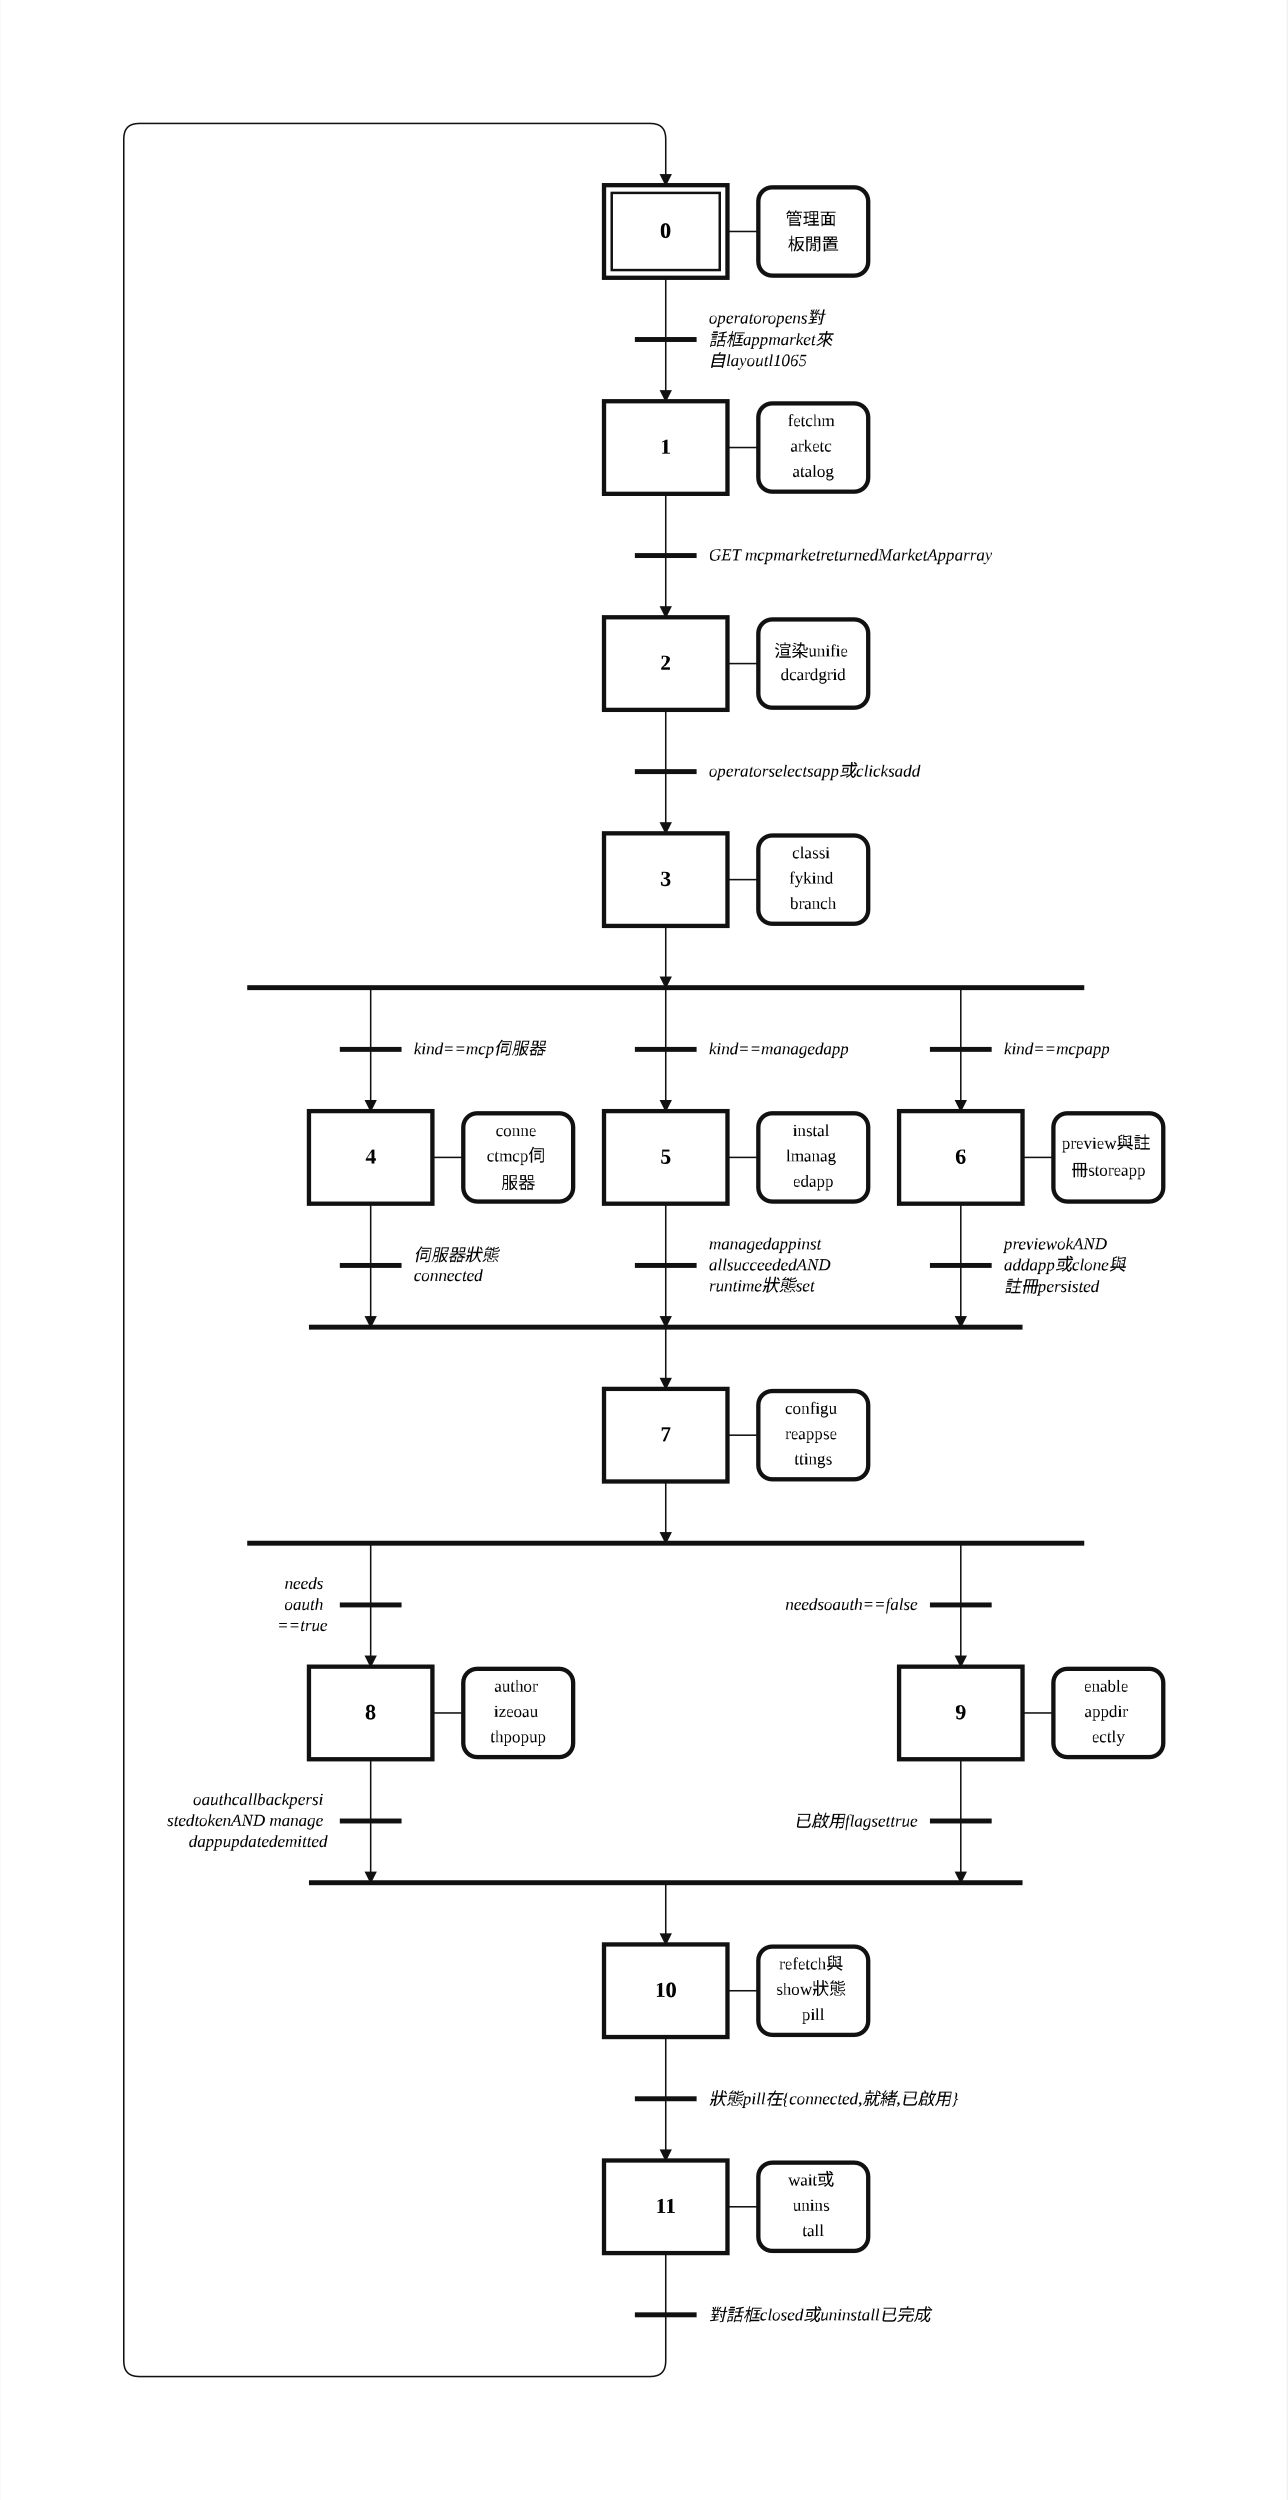
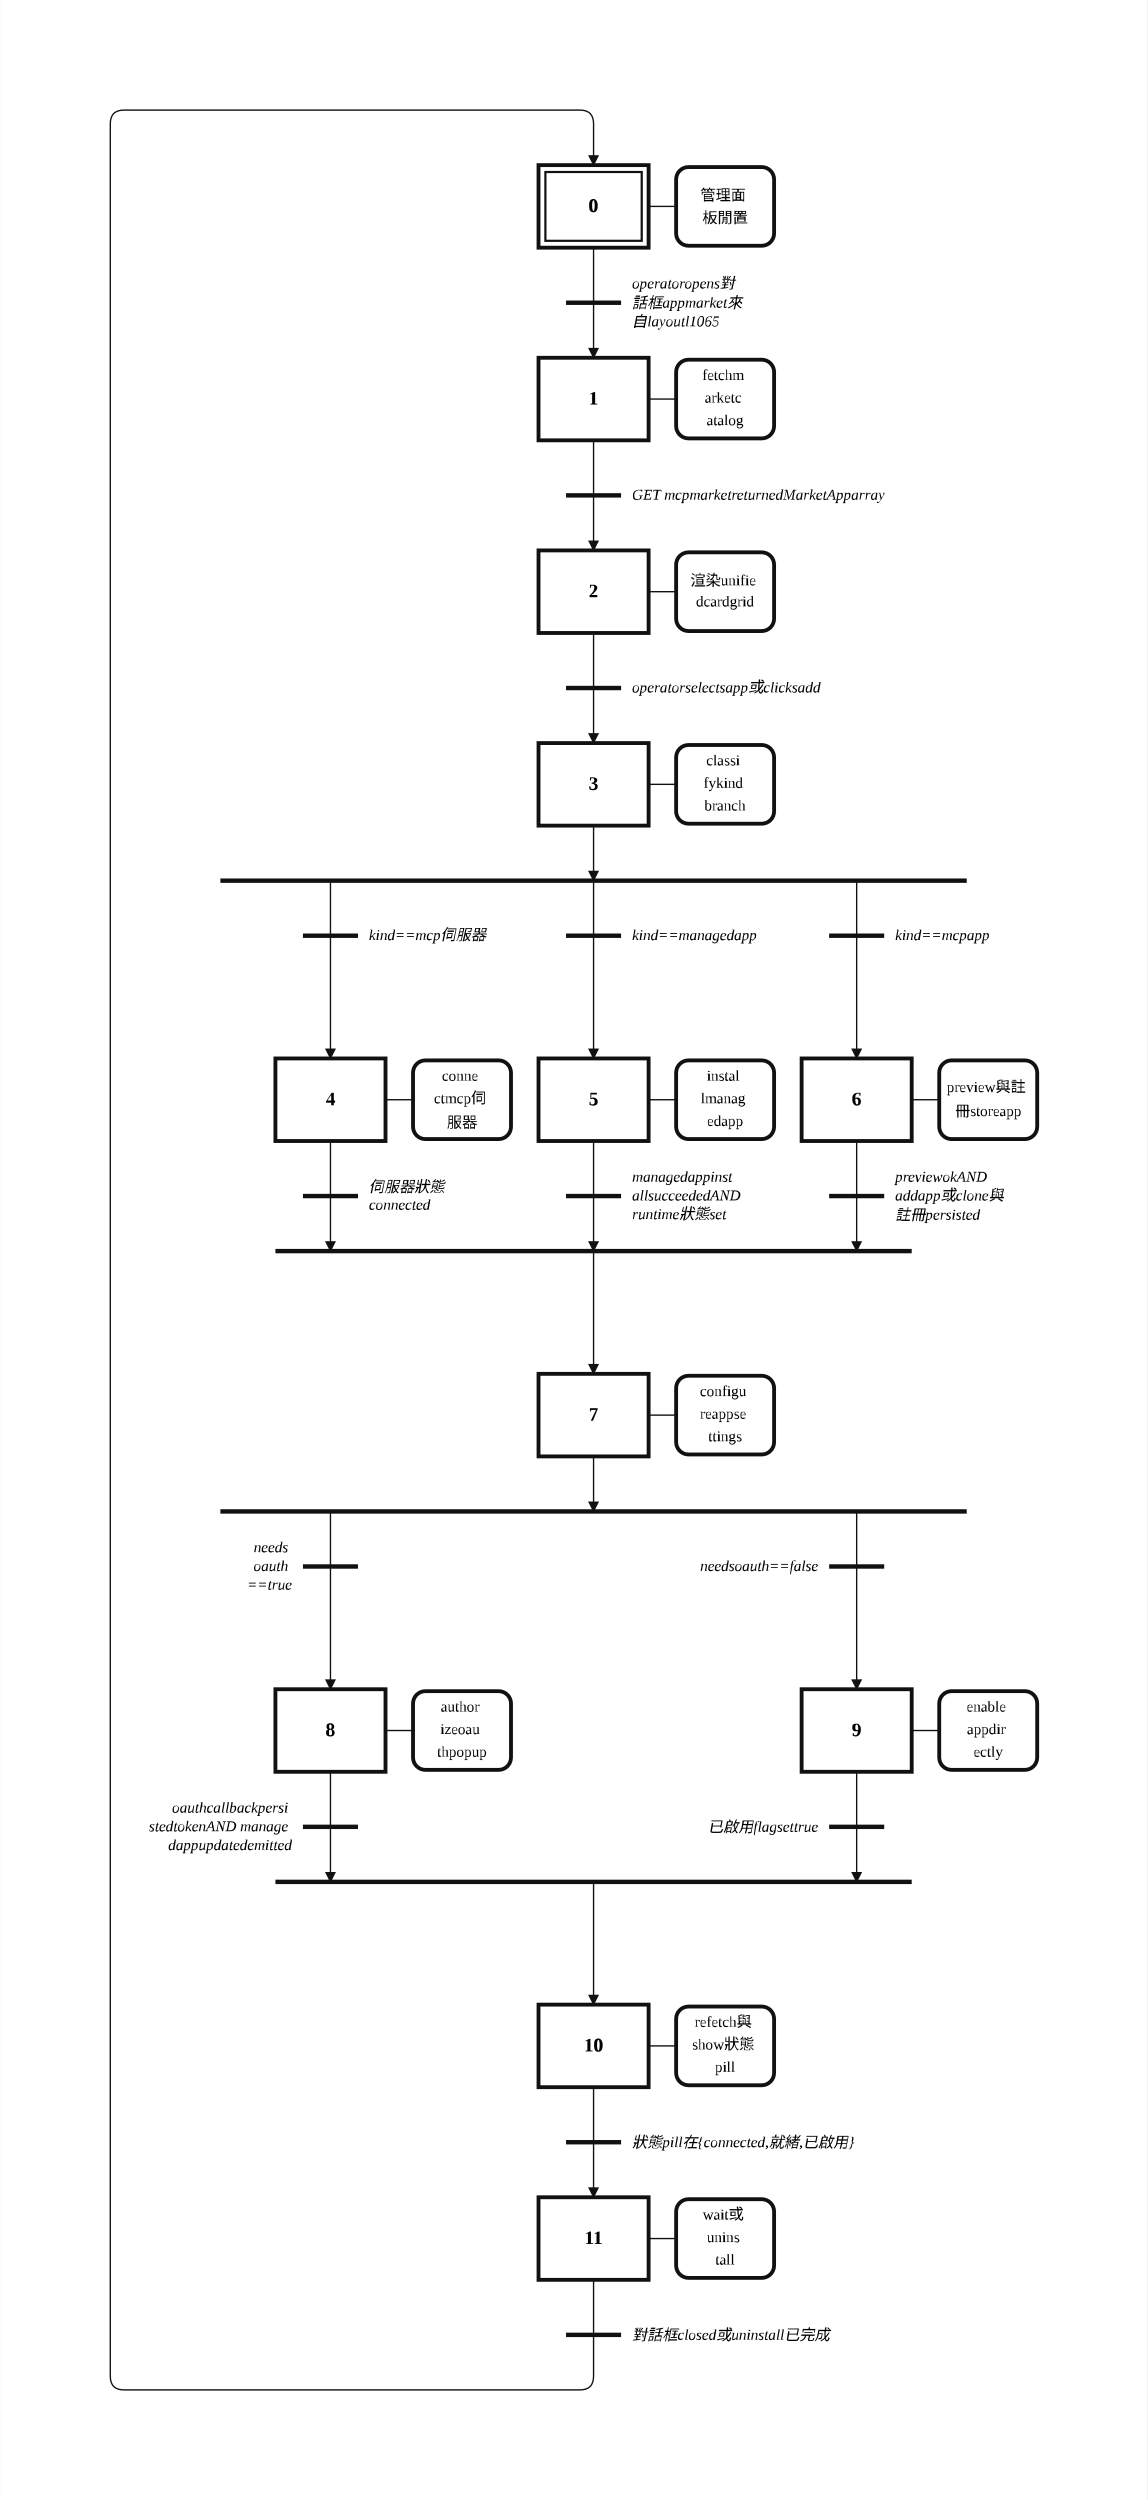
- <svg xmlns="http://www.w3.org/2000/svg" width="834" height="1620" viewBox="-2.00 -2.00 41.68 81.00" role="img">
+ <svg xmlns="http://www.w3.org/2000/svg" width="834" height="1817" viewBox="-2.00 -2.00 41.68 90.84" role="img">
  <style>
.step{fill:#fff;stroke:#111;stroke-width:.14}.step-inner{fill:none;stroke:#111;stroke-width:.08}
.action{fill:#fff;stroke:#111;stroke-width:.14}.gate{stroke:#111;stroke-width:.16}
.edge{fill:none;stroke:#111;stroke-width:.05;stroke-linecap:round;stroke-linejoin:round}.edge-arrow{marker-end:url(#arrow)}
.flyover-mask{stroke:#fff;stroke-width:.12;stroke-linecap:round}
.flyover{fill:none;stroke:#111;stroke-width:.05;stroke-linecap:round}
.junction{fill:#111;stroke:#111;stroke-width:0}.branch-junction{fill:#fff;stroke:#111;stroke-width:.08}
.assoc{stroke:#111;stroke-width:.05}.label{font:bold .7px 'Times New Roman', 'BiauKai', 'DFKai-SB', serif;text-anchor:middle;dominant-baseline:middle}
.action-label{font:.55px 'Times New Roman', 'BiauKai', 'DFKai-SB', serif;text-anchor:middle;dominant-baseline:middle}.gate-label{font:italic .55px 'Times New Roman', 'BiauKai', 'DFKai-SB', serif;text-anchor:start;dominant-baseline:middle}.gate-label-left{font:italic .55px 'Times New Roman', 'BiauKai', 'DFKai-SB', serif;text-anchor:end;dominant-baseline:middle}
</style>
  <defs>
    <marker id="arrow" markerWidth="0.4" markerHeight="0.4" refX="0.36" refY="0.2" orient="auto" markerUnits="userSpaceOnUse">
      <path d="M 0 0 L 0.4 0.2 L 0 0.4 z" fill="#111" />
    </marker>
  </defs>
-   <rect x="-2.00" y="-2.00" width="41.68" height="81.00" fill="white" />
+   <rect x="-2.00" y="-2.00" width="41.68" height="90.84" fill="white" />
  <path class="edge" d="M 19.56 7.00 L 19.56 9.00" />
  <path class="edge edge-arrow" d="M 19.56 9.00 L 19.56 11.00" />
  <path class="edge" d="M 19.56 14.00 L 19.56 16.00" />
  <path class="edge edge-arrow" d="M 19.56 16.00 L 19.56 18.00" />
  <path class="edge" d="M 19.56 21.00 L 19.56 23.00" />
  <path class="edge edge-arrow" d="M 19.56 23.00 L 19.56 25.00" />
  <path class="edge edge-arrow" d="M 19.56 28.00 L 19.56 30.00" />
-   <path class="edge edge-arrow" d="M 10.00 30.00 L 10.00 34.00" />
-   <path class="edge edge-arrow" d="M 19.56 30.00 L 19.56 34.00" />
-   <path class="edge edge-arrow" d="M 29.12 30.00 L 29.12 34.00" />
-   <path class="edge edge-arrow" d="M 10.00 37.00 L 10.00 41.00" />
-   <path class="edge edge-arrow" d="M 19.56 41.00 L 19.56 43.00" />
-   <path class="edge edge-arrow" d="M 19.56 37.00 L 19.56 41.00" />
-   <path class="edge edge-arrow" d="M 29.12 37.00 L 29.12 41.00" />
-   <path class="edge edge-arrow" d="M 19.56 46.00 L 19.56 48.00" />
-   <path class="edge edge-arrow" d="M 10.00 48.00 L 10.00 52.00" />
-   <path class="edge edge-arrow" d="M 29.12 48.00 L 29.12 52.00" />
-   <path class="edge edge-arrow" d="M 10.00 55.00 L 10.00 59.00" />
-   <path class="edge edge-arrow" d="M 19.56 59.00 L 19.56 61.00" />
-   <path class="edge edge-arrow" d="M 29.12 55.00 L 29.12 59.00" />
-   <path class="edge" d="M 19.56 64.00 L 19.56 66.00" />
-   <path class="edge edge-arrow" d="M 19.56 66.00 L 19.56 68.00" />
-   <path class="edge" d="M 19.56 71.00 L 19.56 73.00" />
-   <path class="edge edge-arrow" d="M 19.56 73.00 L 19.56 74.50 Q 19.56 75.00 19.06 75.00 L 2.50 75.00 Q 2.00 75.00 2.00 74.50 L 2.00 2.50 Q 2.00 2.00 2.50 2.00 L 19.06 2.00 Q 19.56 2.00 19.56 2.50 L 19.56 4.00" />
+   <path class="edge edge-arrow" d="M 10.00 30.00 L 10.00 36.46" />
+   <path class="edge edge-arrow" d="M 19.56 30.00 L 19.56 36.46" />
+   <path class="edge edge-arrow" d="M 29.12 30.00 L 29.12 36.46" />
+   <path class="edge edge-arrow" d="M 10.00 39.46 L 10.00 43.46" />
+   <path class="edge edge-arrow" d="M 19.56 43.46 L 19.56 47.92" />
+   <path class="edge edge-arrow" d="M 19.56 39.46 L 19.56 43.46" />
+   <path class="edge edge-arrow" d="M 29.12 39.46 L 29.12 43.46" />
+   <path class="edge edge-arrow" d="M 19.56 50.92 L 19.56 52.92" />
+   <path class="edge edge-arrow" d="M 10.00 52.92 L 10.00 59.38" />
+   <path class="edge edge-arrow" d="M 29.12 52.92 L 29.12 59.38" />
+   <path class="edge edge-arrow" d="M 10.00 62.38 L 10.00 66.38" />
+   <path class="edge edge-arrow" d="M 19.56 66.38 L 19.56 70.84" />
+   <path class="edge edge-arrow" d="M 29.12 62.38 L 29.12 66.38" />
+   <path class="edge" d="M 19.56 73.84 L 19.56 75.84" />
+   <path class="edge edge-arrow" d="M 19.56 75.84 L 19.56 77.84" />
+   <path class="edge" d="M 19.56 80.84 L 19.56 82.84" />
+   <path class="edge edge-arrow" d="M 19.56 82.84 L 19.56 84.34 Q 19.56 84.84 19.06 84.84 L 2.50 84.84 Q 2.00 84.84 2.00 84.34 L 2.00 2.50 Q 2.00 2.00 2.50 2.00 L 19.06 2.00 Q 19.56 2.00 19.56 2.50 L 19.56 4.00" />
  <rect class="step" x="17.56" y="4.00" width="4.00" height="3.00" />
  <rect class="step-inner" x="17.81" y="4.25" width="3.50" height="2.50" />
  <text class="label" x="19.56" y="5.50">0</text>
  <rect class="step" x="17.56" y="11.00" width="4.00" height="3.00" />
  <text class="label" x="19.56" y="12.50">1</text>
  <rect class="step" x="17.56" y="18.00" width="4.00" height="3.00" />
  <text class="label" x="19.56" y="19.50">2</text>
  <rect class="step" x="17.56" y="25.00" width="4.00" height="3.00" />
  <text class="label" x="19.56" y="26.50">3</text>
-   <rect class="step" x="8.00" y="34.00" width="4.00" height="3.00" />
-   <text class="label" x="10.00" y="35.50">4</text>
-   <rect class="step" x="17.56" y="34.00" width="4.00" height="3.00" />
-   <text class="label" x="19.56" y="35.50">5</text>
-   <rect class="step" x="27.12" y="34.00" width="4.00" height="3.00" />
-   <text class="label" x="29.12" y="35.50">6</text>
-   <rect class="step" x="17.56" y="43.00" width="4.00" height="3.00" />
-   <text class="label" x="19.56" y="44.50">7</text>
-   <rect class="step" x="8.00" y="52.00" width="4.00" height="3.00" />
-   <text class="label" x="10.00" y="53.50">8</text>
-   <rect class="step" x="27.12" y="52.00" width="4.00" height="3.00" />
-   <text class="label" x="29.12" y="53.50">9</text>
-   <rect class="step" x="17.56" y="61.00" width="4.00" height="3.00" />
-   <text class="label" x="19.56" y="62.50">10</text>
-   <rect class="step" x="17.56" y="68.00" width="4.00" height="3.00" />
-   <text class="label" x="19.56" y="69.50">11</text>
+   <rect class="step" x="8.00" y="36.46" width="4.00" height="3.00" />
+   <text class="label" x="10.00" y="37.96">4</text>
+   <rect class="step" x="17.56" y="36.46" width="4.00" height="3.00" />
+   <text class="label" x="19.56" y="37.96">5</text>
+   <rect class="step" x="27.12" y="36.46" width="4.00" height="3.00" />
+   <text class="label" x="29.12" y="37.96">6</text>
+   <rect class="step" x="17.56" y="47.92" width="4.00" height="3.00" />
+   <text class="label" x="19.56" y="49.42">7</text>
+   <rect class="step" x="8.00" y="59.38" width="4.00" height="3.00" />
+   <text class="label" x="10.00" y="60.88">8</text>
+   <rect class="step" x="27.12" y="59.38" width="4.00" height="3.00" />
+   <text class="label" x="29.12" y="60.88">9</text>
+   <rect class="step" x="17.56" y="70.84" width="4.00" height="3.00" />
+   <text class="label" x="19.56" y="72.34">10</text>
+   <rect class="step" x="17.56" y="77.84" width="4.00" height="3.00" />
+   <text class="label" x="19.56" y="79.34">11</text>
  <line class="assoc" x1="21.56" y1="5.50" x2="22.56" y2="5.50" />
  <rect class="action" x="22.56" y="4.07" width="3.56" height="2.86" rx="0.45" ry="0.45" />
  <text class="action-label" x="24.34" y="5.09">
    <tspan x="24.34" dy="0">管理面</tspan>
    <tspan x="24.34" dy="0.82">板閒置</tspan>
  </text>
  <line class="assoc" x1="21.56" y1="12.50" x2="22.56" y2="12.50" />
  <rect class="action" x="22.56" y="11.07" width="3.56" height="2.86" rx="0.45" ry="0.45" />
  <text class="action-label" x="24.34" y="11.68">
    <tspan x="24.34" dy="0">fetchm</tspan>
    <tspan x="24.34" dy="0.82">arketc</tspan>
    <tspan x="24.34" dy="0.82">atalog</tspan>
  </text>
  <line class="assoc" x1="21.56" y1="19.50" x2="22.56" y2="19.50" />
  <rect class="action" x="22.56" y="18.07" width="3.56" height="2.86" rx="0.45" ry="0.45" />
  <text class="action-label" x="24.34" y="19.09">
    <tspan x="24.34" dy="0">渲染unifie</tspan>
    <tspan x="24.34" dy="0.82">dcardgrid</tspan>
  </text>
  <line class="assoc" x1="21.56" y1="26.50" x2="22.56" y2="26.50" />
  <rect class="action" x="22.56" y="25.07" width="3.56" height="2.86" rx="0.45" ry="0.45" />
  <text class="action-label" x="24.34" y="25.68">
    <tspan x="24.34" dy="0">classi</tspan>
    <tspan x="24.34" dy="0.82">fykind</tspan>
    <tspan x="24.34" dy="0.82">branch</tspan>
  </text>
-   <line class="assoc" x1="12.00" y1="35.50" x2="13.00" y2="35.50" />
-   <rect class="action" x="13.00" y="34.07" width="3.56" height="2.86" rx="0.45" ry="0.45" />
-   <text class="action-label" x="14.78" y="34.68">
+   <line class="assoc" x1="12.00" y1="37.96" x2="13.00" y2="37.96" />
+   <rect class="action" x="13.00" y="36.53" width="3.56" height="2.86" rx="0.45" ry="0.45" />
+   <text class="action-label" x="14.78" y="37.14">
    <tspan x="14.78" dy="0">conne</tspan>
    <tspan x="14.78" dy="0.82">ctmcp伺</tspan>
    <tspan x="14.78" dy="0.82">服器</tspan>
  </text>
-   <line class="assoc" x1="21.56" y1="35.50" x2="22.56" y2="35.50" />
-   <rect class="action" x="22.56" y="34.07" width="3.56" height="2.86" rx="0.45" ry="0.45" />
-   <text class="action-label" x="24.34" y="34.68">
+   <line class="assoc" x1="21.56" y1="37.96" x2="22.56" y2="37.96" />
+   <rect class="action" x="22.56" y="36.53" width="3.56" height="2.86" rx="0.45" ry="0.45" />
+   <text class="action-label" x="24.34" y="37.14">
    <tspan x="24.34" dy="0">instal</tspan>
    <tspan x="24.34" dy="0.82">lmanag</tspan>
    <tspan x="24.34" dy="0.82">edapp</tspan>
  </text>
-   <line class="assoc" x1="31.12" y1="35.50" x2="32.12" y2="35.50" />
-   <rect class="action" x="32.12" y="34.07" width="3.56" height="2.86" rx="0.45" ry="0.45" />
-   <text class="action-label" x="33.90" y="35.09">
+   <line class="assoc" x1="31.12" y1="37.96" x2="32.12" y2="37.96" />
+   <rect class="action" x="32.12" y="36.53" width="3.56" height="2.86" rx="0.45" ry="0.45" />
+   <text class="action-label" x="33.90" y="37.55">
    <tspan x="33.90" dy="0">preview與註</tspan>
    <tspan x="33.90" dy="0.82">冊storeapp</tspan>
  </text>
-   <line class="assoc" x1="21.56" y1="44.50" x2="22.56" y2="44.50" />
-   <rect class="action" x="22.56" y="43.07" width="3.56" height="2.86" rx="0.45" ry="0.45" />
-   <text class="action-label" x="24.34" y="43.68">
+   <line class="assoc" x1="21.56" y1="49.42" x2="22.56" y2="49.42" />
+   <rect class="action" x="22.56" y="47.99" width="3.56" height="2.86" rx="0.45" ry="0.45" />
+   <text class="action-label" x="24.34" y="48.60">
    <tspan x="24.34" dy="0">configu</tspan>
    <tspan x="24.34" dy="0.82">reappse</tspan>
    <tspan x="24.34" dy="0.82">ttings</tspan>
  </text>
-   <line class="assoc" x1="12.00" y1="53.50" x2="13.00" y2="53.50" />
-   <rect class="action" x="13.00" y="52.07" width="3.56" height="2.86" rx="0.45" ry="0.45" />
-   <text class="action-label" x="14.78" y="52.68">
+   <line class="assoc" x1="12.00" y1="60.88" x2="13.00" y2="60.88" />
+   <rect class="action" x="13.00" y="59.45" width="3.56" height="2.86" rx="0.45" ry="0.45" />
+   <text class="action-label" x="14.78" y="60.06">
    <tspan x="14.78" dy="0">author</tspan>
    <tspan x="14.78" dy="0.82">izeoau</tspan>
    <tspan x="14.78" dy="0.82">thpopup</tspan>
  </text>
-   <line class="assoc" x1="31.12" y1="53.50" x2="32.12" y2="53.50" />
-   <rect class="action" x="32.12" y="52.07" width="3.56" height="2.86" rx="0.45" ry="0.45" />
-   <text class="action-label" x="33.90" y="52.68">
+   <line class="assoc" x1="31.12" y1="60.88" x2="32.12" y2="60.88" />
+   <rect class="action" x="32.12" y="59.45" width="3.56" height="2.86" rx="0.45" ry="0.45" />
+   <text class="action-label" x="33.90" y="60.06">
    <tspan x="33.90" dy="0">enable</tspan>
    <tspan x="33.90" dy="0.82">appdir</tspan>
    <tspan x="33.90" dy="0.82">ectly</tspan>
  </text>
-   <line class="assoc" x1="21.56" y1="62.50" x2="22.56" y2="62.50" />
-   <rect class="action" x="22.56" y="61.07" width="3.56" height="2.86" rx="0.45" ry="0.45" />
-   <text class="action-label" x="24.34" y="61.68">
+   <line class="assoc" x1="21.56" y1="72.34" x2="22.56" y2="72.34" />
+   <rect class="action" x="22.56" y="70.91" width="3.56" height="2.86" rx="0.45" ry="0.45" />
+   <text class="action-label" x="24.34" y="71.52">
    <tspan x="24.34" dy="0">refetch與</tspan>
    <tspan x="24.34" dy="0.82">show狀態</tspan>
    <tspan x="24.34" dy="0.82">pill</tspan>
  </text>
-   <line class="assoc" x1="21.56" y1="69.50" x2="22.56" y2="69.50" />
-   <rect class="action" x="22.56" y="68.07" width="3.56" height="2.86" rx="0.45" ry="0.45" />
-   <text class="action-label" x="24.34" y="68.68">
+   <line class="assoc" x1="21.56" y1="79.34" x2="22.56" y2="79.34" />
+   <rect class="action" x="22.56" y="77.91" width="3.56" height="2.86" rx="0.45" ry="0.45" />
+   <text class="action-label" x="24.34" y="78.52">
    <tspan x="24.34" dy="0">wait或</tspan>
    <tspan x="24.34" dy="0.82">unins</tspan>
    <tspan x="24.34" dy="0.82">tall</tspan>
  </text>
  <line class="gate" x1="18.56" y1="9.00" x2="20.56" y2="9.00" />
  <text class="gate-label" x="20.96" y="8.32">
    <tspan x="20.96" dy="0">operatoropens對</tspan>
    <tspan x="20.96" dy="0.68">話框appmarket來</tspan>
    <tspan x="20.96" dy="0.68">自layoutl1065</tspan>
  </text>
  <line class="gate" x1="18.56" y1="16.00" x2="20.56" y2="16.00" />
  <text class="gate-label" x="20.96" y="16.00">
    <tspan x="20.96" dy="0">GET mcpmarketreturnedMarketApparray</tspan>
  </text>
  <line class="gate" x1="18.56" y1="23.00" x2="20.56" y2="23.00" />
  <text class="gate-label" x="20.96" y="23.00">
    <tspan x="20.96" dy="0">operatorselectsapp或clicksadd</tspan>
  </text>
  <line class="gate" x1="6.00" y1="30.00" x2="33.12" y2="30.00" />
-   <line class="gate" x1="8.00" y1="41.00" x2="31.12" y2="41.00" />
-   <line class="gate" x1="6.00" y1="48.00" x2="33.12" y2="48.00" />
-   <line class="gate" x1="8.00" y1="59.00" x2="31.12" y2="59.00" />
-   <line class="gate" x1="18.56" y1="66.00" x2="20.56" y2="66.00" />
-   <text class="gate-label" x="20.96" y="66.00">
+   <line class="gate" x1="8.00" y1="43.46" x2="31.12" y2="43.46" />
+   <line class="gate" x1="6.00" y1="52.92" x2="33.12" y2="52.92" />
+   <line class="gate" x1="8.00" y1="66.38" x2="31.12" y2="66.38" />
+   <line class="gate" x1="18.56" y1="75.84" x2="20.56" y2="75.84" />
+   <text class="gate-label" x="20.96" y="75.84">
    <tspan x="20.96" dy="0">狀態pill在{connected,就緒,已啟用}</tspan>
  </text>
-   <line class="gate" x1="18.56" y1="73.00" x2="20.56" y2="73.00" />
-   <text class="gate-label" x="20.96" y="73.00">
+   <line class="gate" x1="18.56" y1="82.84" x2="20.56" y2="82.84" />
+   <text class="gate-label" x="20.96" y="82.84">
    <tspan x="20.96" dy="0">對話框closed或uninstall已完成</tspan>
  </text>
  <line class="gate" x1="9.00" y1="32.00" x2="11.00" y2="32.00" />
  <text class="gate-label" x="11.40" y="32.00">
    <tspan x="11.40" dy="0">kind==mcp伺服器</tspan>
  </text>
  <line class="gate" x1="18.56" y1="32.00" x2="20.56" y2="32.00" />
  <text class="gate-label" x="20.96" y="32.00">
    <tspan x="20.96" dy="0">kind==managedapp</tspan>
  </text>
  <line class="gate" x1="28.12" y1="32.00" x2="30.12" y2="32.00" />
  <text class="gate-label" x="30.52" y="32.00">
    <tspan x="30.52" dy="0">kind==mcpapp</tspan>
  </text>
-   <line class="gate" x1="9.00" y1="39.00" x2="11.00" y2="39.00" />
-   <text class="gate-label" x="11.40" y="38.66">
+   <line class="gate" x1="9.00" y1="41.46" x2="11.00" y2="41.46" />
+   <text class="gate-label" x="11.40" y="41.12">
    <tspan x="11.40" dy="0">伺服器狀態</tspan>
    <tspan x="11.40" dy="0.68">connected</tspan>
  </text>
-   <line class="gate" x1="18.56" y1="39.00" x2="20.56" y2="39.00" />
-   <text class="gate-label" x="20.96" y="38.32">
+   <line class="gate" x1="18.56" y1="41.46" x2="20.56" y2="41.46" />
+   <text class="gate-label" x="20.96" y="40.78">
    <tspan x="20.96" dy="0">managedappinst</tspan>
    <tspan x="20.96" dy="0.68">allsucceededAND</tspan>
    <tspan x="20.96" dy="0.68">runtime狀態set</tspan>
  </text>
-   <line class="gate" x1="28.12" y1="39.00" x2="30.12" y2="39.00" />
-   <text class="gate-label" x="30.52" y="38.32">
+   <line class="gate" x1="28.12" y1="41.46" x2="30.12" y2="41.46" />
+   <text class="gate-label" x="30.52" y="40.78">
    <tspan x="30.52" dy="0">previewokAND</tspan>
    <tspan x="30.52" dy="0.68">addapp或clone與</tspan>
    <tspan x="30.52" dy="0.68">註冊persisted</tspan>
  </text>
-   <line class="gate" x1="9.00" y1="50.00" x2="11.00" y2="50.00" />
-   <text class="gate-label-left" x="8.60" y="49.32">
+   <line class="gate" x1="9.00" y1="54.92" x2="11.00" y2="54.92" />
+   <text class="gate-label-left" x="8.60" y="54.24">
    <tspan x="8.60" dy="0">needs</tspan>
    <tspan x="8.60" dy="0.68">oauth</tspan>
    <tspan x="8.60" dy="0.68">==true</tspan>
  </text>
-   <line class="gate" x1="28.12" y1="50.00" x2="30.12" y2="50.00" />
-   <text class="gate-label-left" x="27.72" y="50.00">
+   <line class="gate" x1="28.12" y1="54.92" x2="30.12" y2="54.92" />
+   <text class="gate-label-left" x="27.72" y="54.92">
    <tspan x="27.72" dy="0">needsoauth==false</tspan>
  </text>
-   <line class="gate" x1="9.00" y1="57.00" x2="11.00" y2="57.00" />
-   <text class="gate-label-left" x="8.60" y="56.32">
+   <line class="gate" x1="9.00" y1="64.38" x2="11.00" y2="64.38" />
+   <text class="gate-label-left" x="8.60" y="63.70">
    <tspan x="8.60" dy="0">oauthcallbackpersi</tspan>
    <tspan x="8.60" dy="0.68">stedtokenAND manage</tspan>
    <tspan x="8.60" dy="0.68">dappupdatedemitted</tspan>
  </text>
-   <line class="gate" x1="28.12" y1="57.00" x2="30.12" y2="57.00" />
-   <text class="gate-label-left" x="27.72" y="57.00">
+   <line class="gate" x1="28.12" y1="64.38" x2="30.12" y2="64.38" />
+   <text class="gate-label-left" x="27.72" y="64.38">
    <tspan x="27.72" dy="0">已啟用flagsettrue</tspan>
  </text>
</svg>
